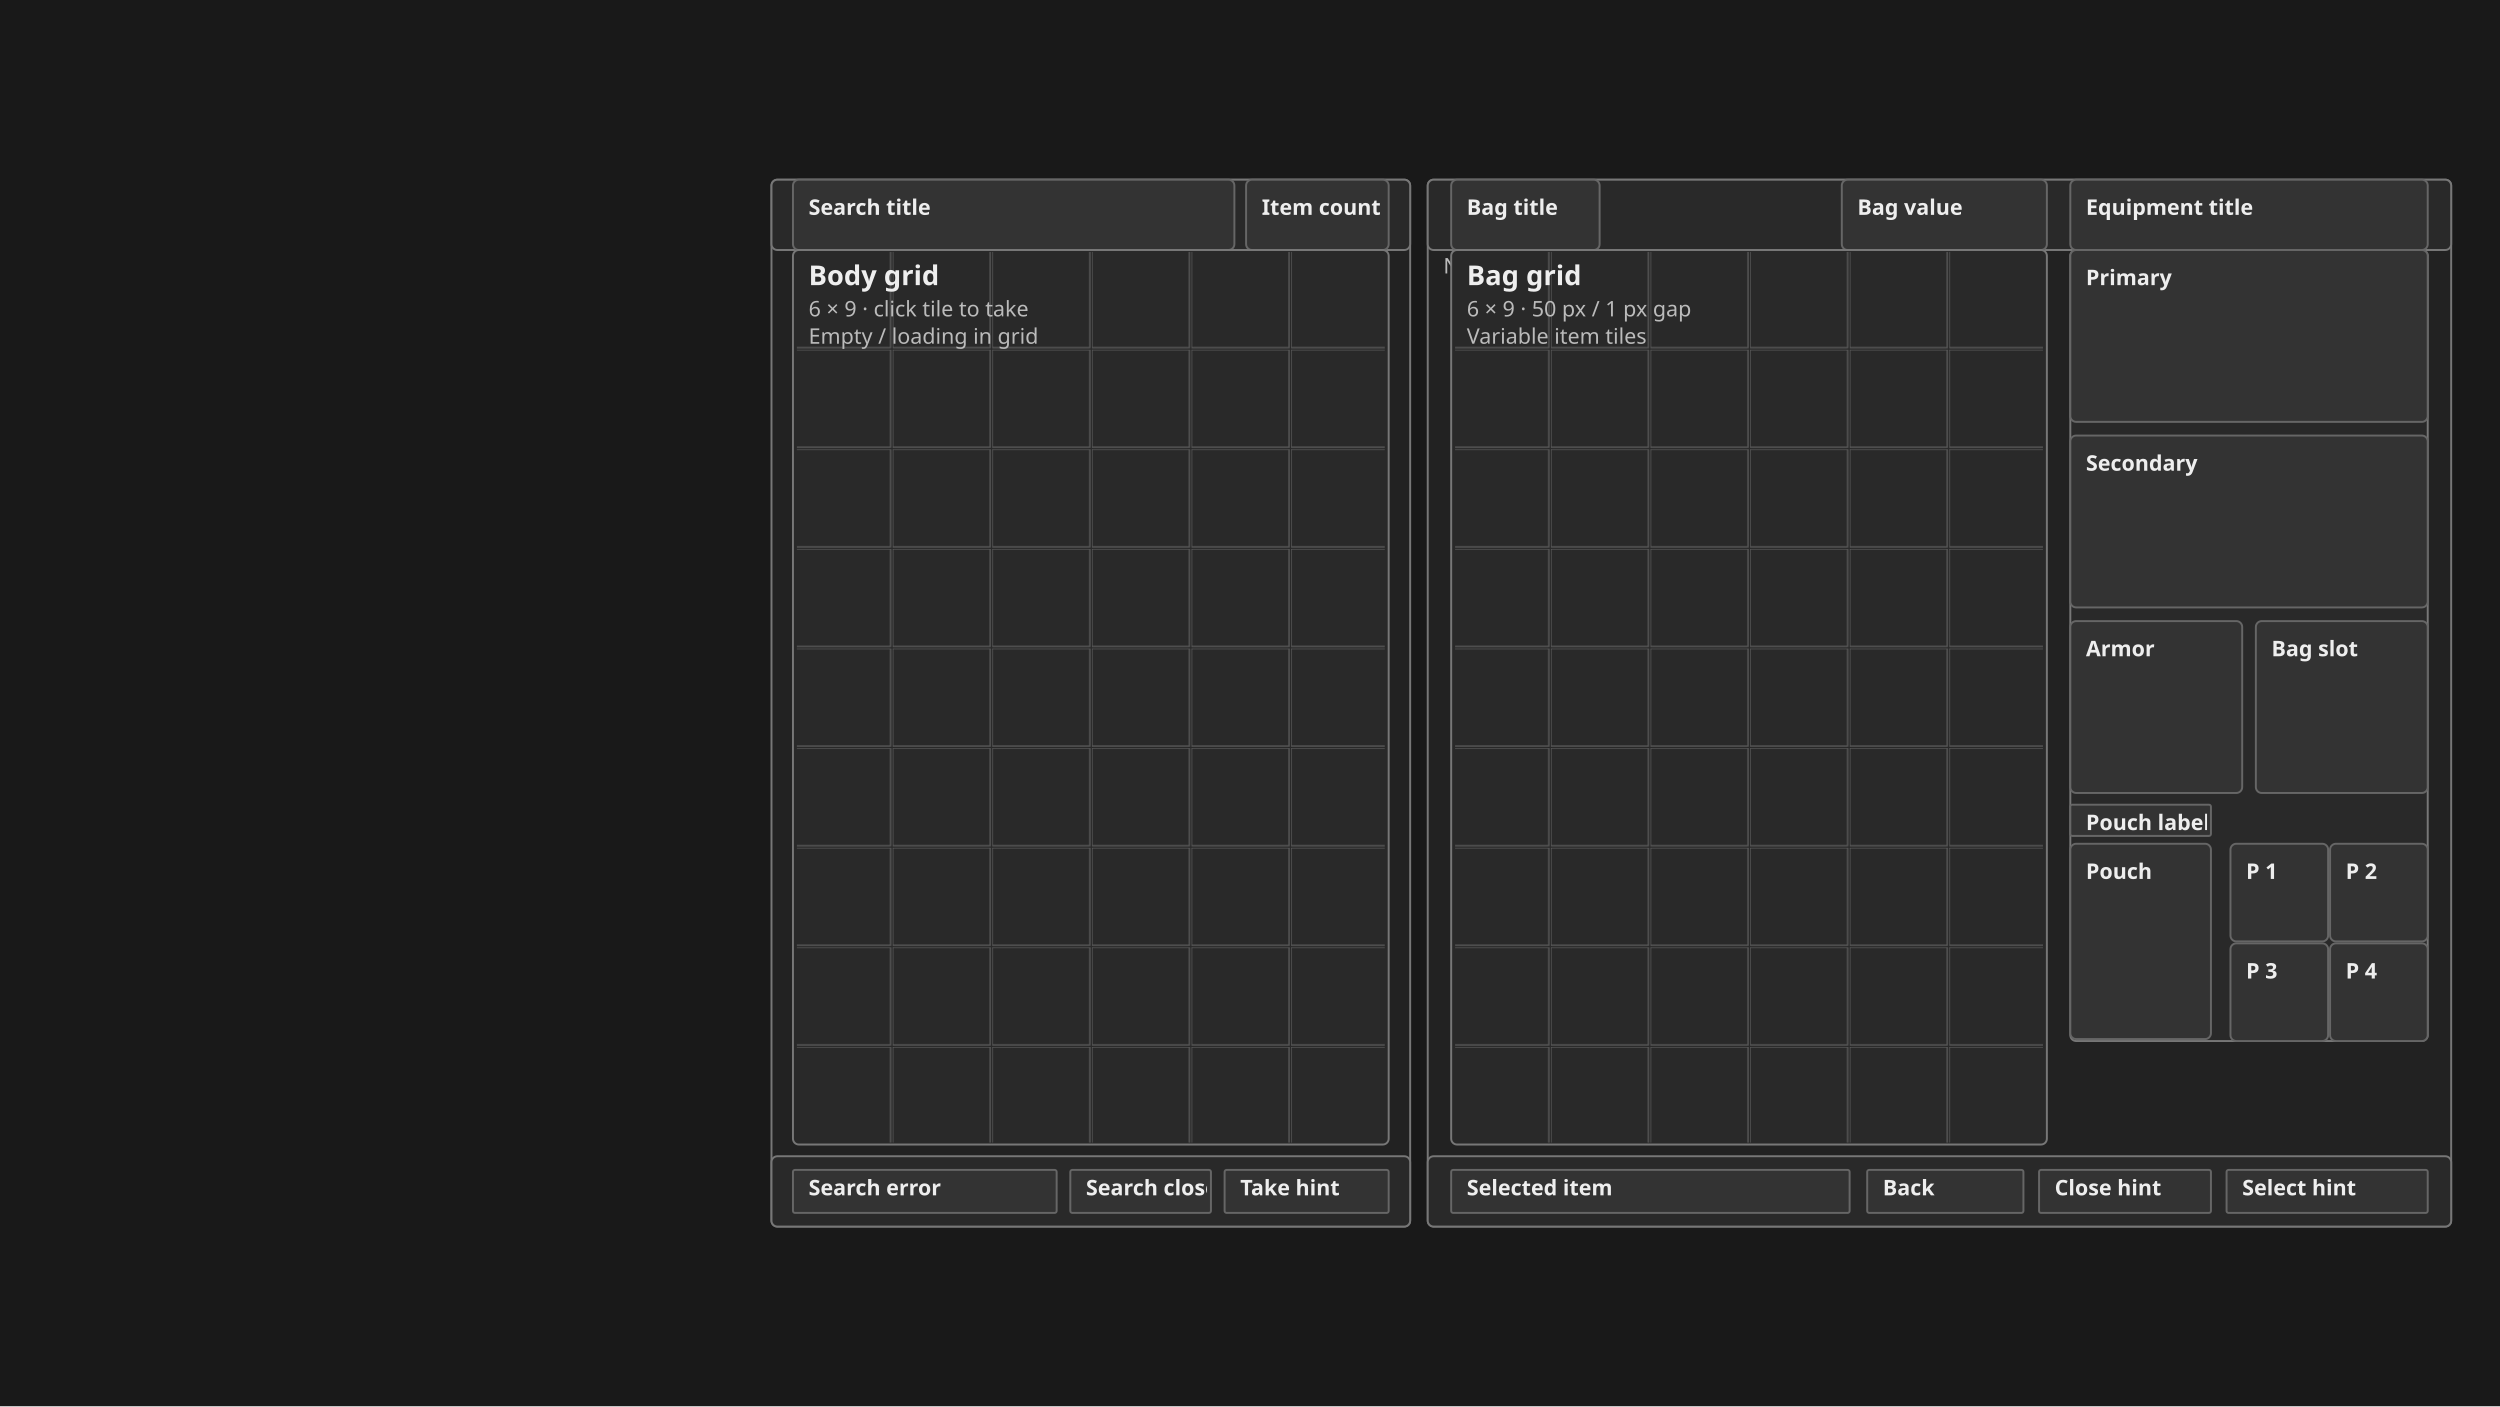
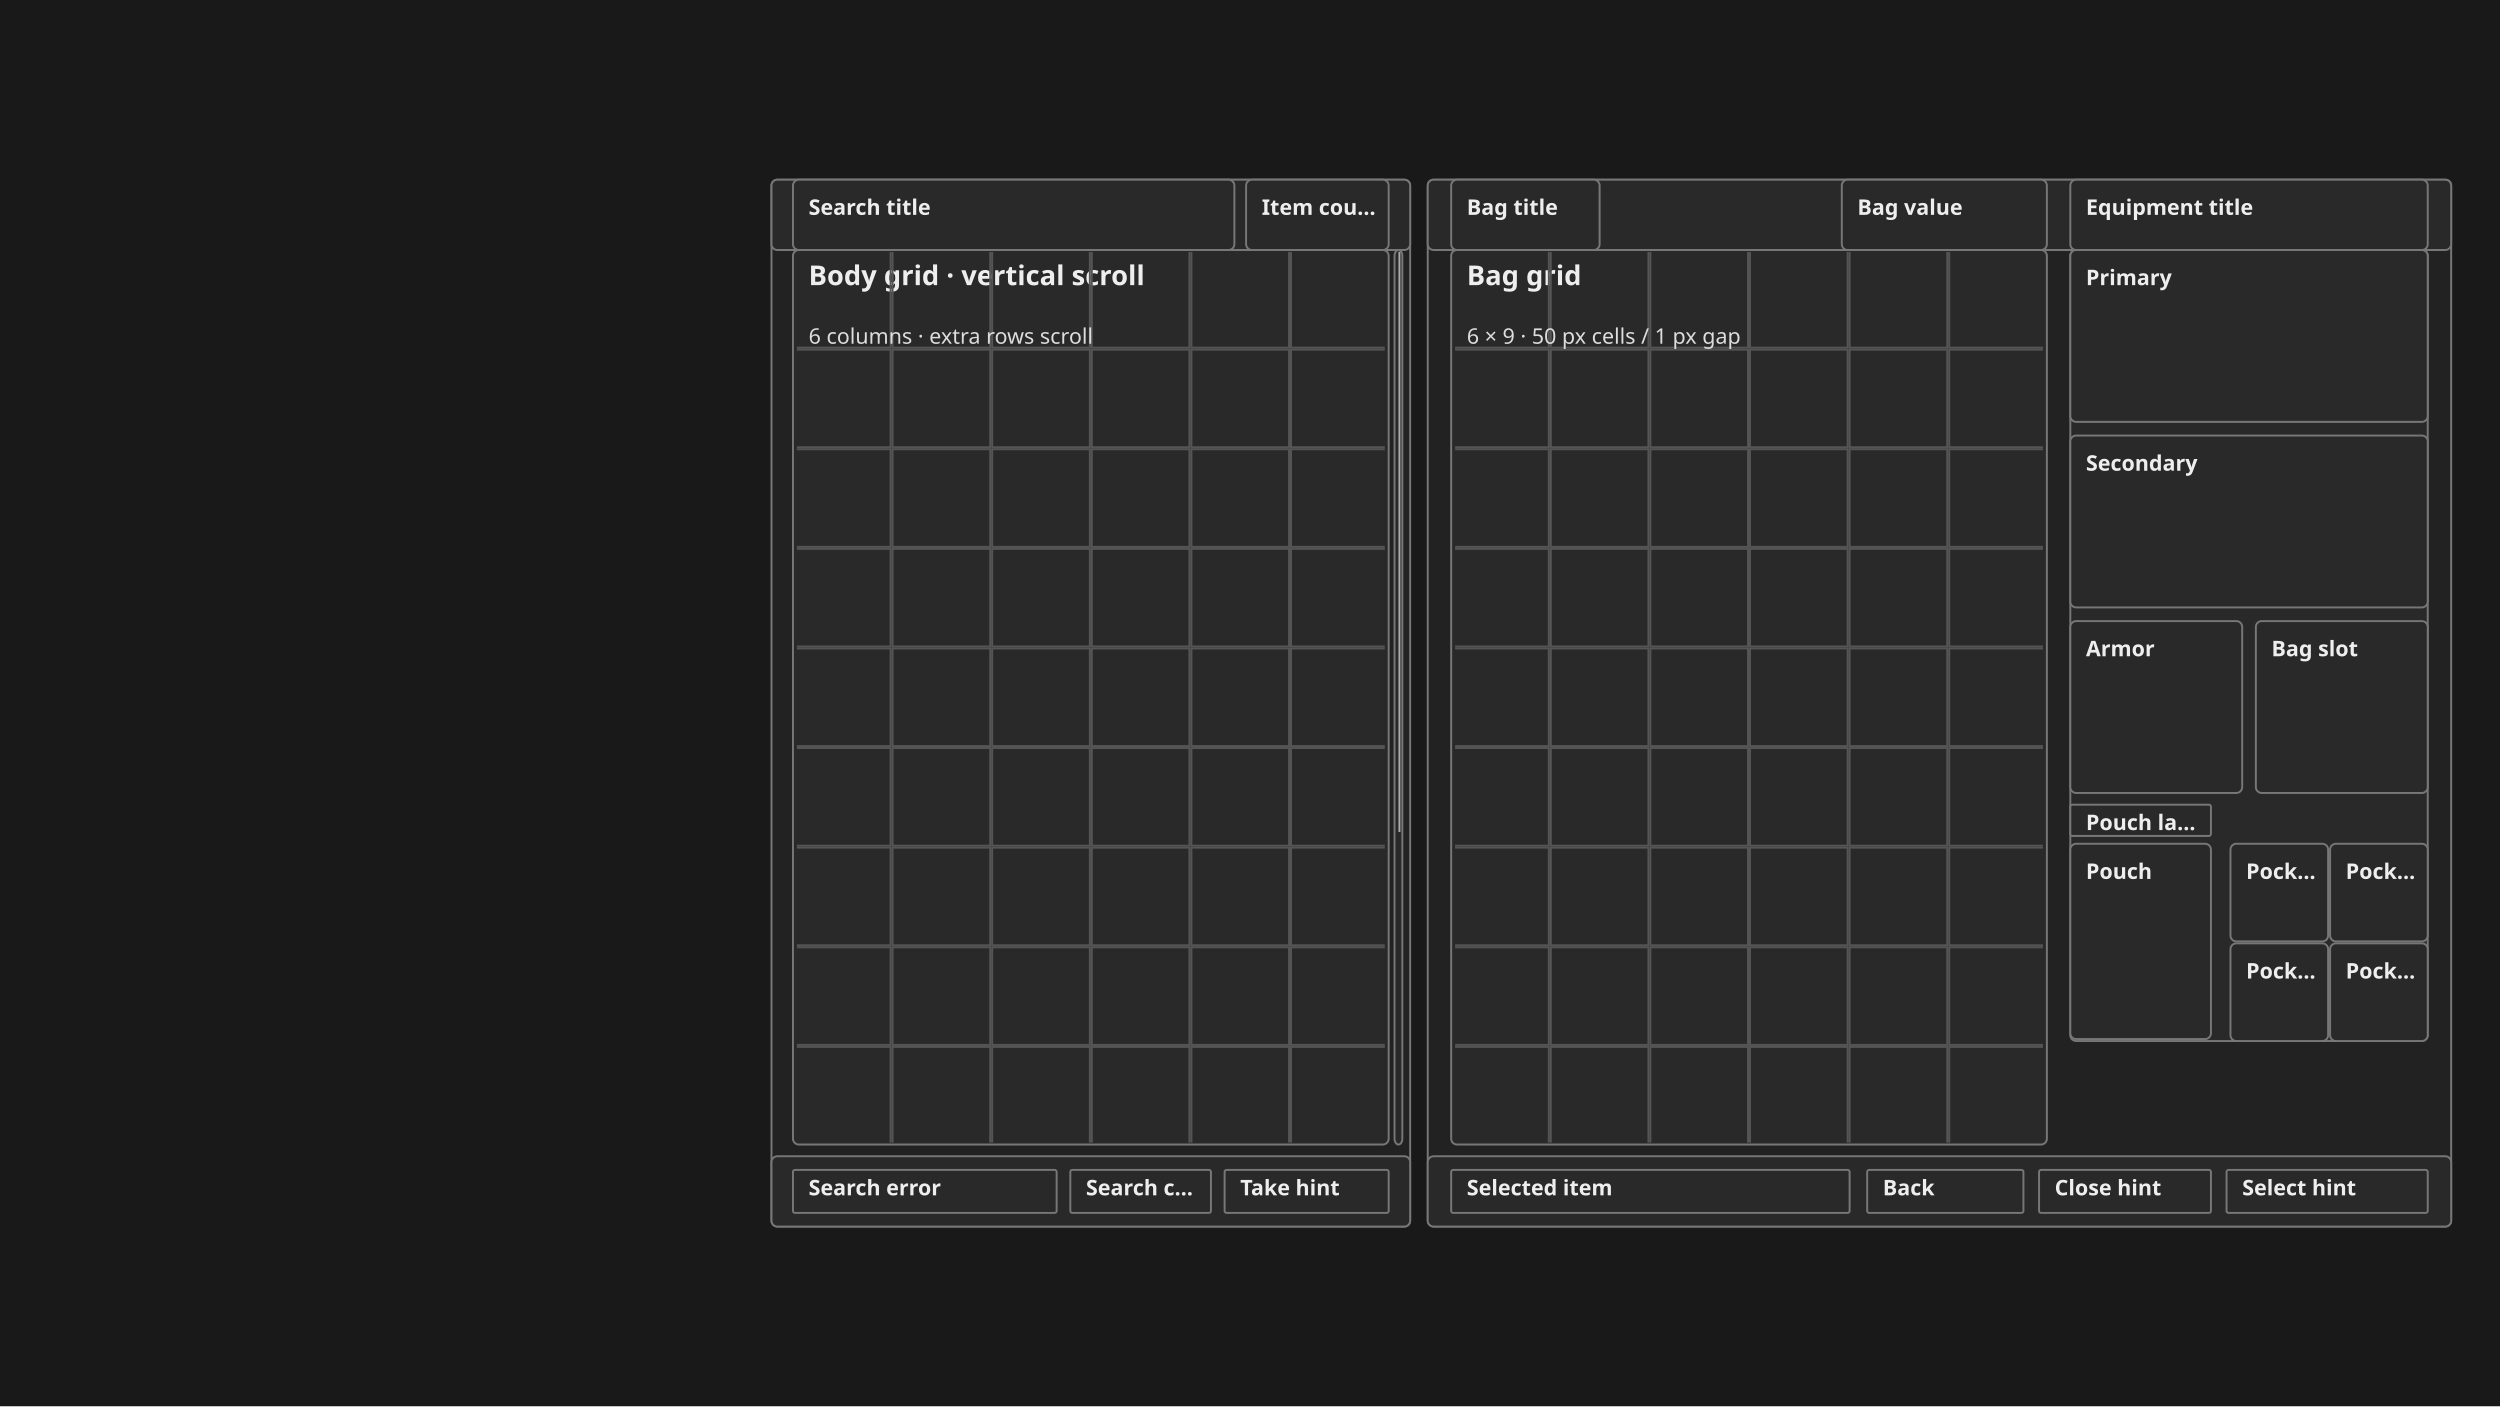
<svg xmlns="http://www.w3.org/2000/svg" viewBox="0 0 1280 720" width="1280" height="720" font-family="system-ui, sans-serif" role="img" aria-labelledby="title">
  <defs>
-     <pattern id="own-cells" x="743" y="128" width="51" height="51" patternUnits="userSpaceOnUse">
-       <rect x="0" y="0" width="50" height="50" fill="none" stroke="#555" stroke-width="0.75" />
-     </pattern>
-     <pattern id="body-cells" x="406" y="128" width="51" height="51" patternUnits="userSpaceOnUse">
-       <rect x="0" y="0" width="50" height="50" fill="none" stroke="#555" stroke-width="0.75" />
-     </pattern>
    <clipPath id="clip-A01">
      <rect x="397" y="93" width="323" height="534" />
    </clipPath>
    <clipPath id="clip-A02">
      <rect x="397" y="93" width="323" height="34" />
    </clipPath>
    <clipPath id="clip-A03">
      <rect x="408" y="93" width="222" height="34" />
    </clipPath>
    <clipPath id="clip-A04">
      <rect x="640" y="93" width="69" height="34" />
    </clipPath>
    <clipPath id="clip-A05">
      <rect x="408" y="129" width="301" height="456" />
    </clipPath>
    <clipPath id="clip-A06">
+       <rect x="716" y="129" width="1" height="456" />
+     </clipPath>
+     <clipPath id="clip-A07">
      <rect x="397" y="593" width="323" height="34" />
    </clipPath>
-     <clipPath id="clip-A07">
+     <clipPath id="clip-A08">
      <rect x="408" y="600" width="131" height="20" />
    </clipPath>
-     <clipPath id="clip-A08">
+     <clipPath id="clip-A09">
      <rect x="550" y="600" width="68" height="20" />
    </clipPath>
-     <clipPath id="clip-A09">
+     <clipPath id="clip-A10">
      <rect x="629" y="600" width="80" height="20" />
    </clipPath>
-     <clipPath id="clip-A10">
+     <clipPath id="clip-A11">
      <rect x="733" y="93" width="520" height="534" />
    </clipPath>
-     <clipPath id="clip-A11">
+     <clipPath id="clip-A12">
      <rect x="733" y="93" width="520" height="34" />
    </clipPath>
-     <clipPath id="clip-A12">
+     <clipPath id="clip-A13">
      <rect x="745" y="93" width="72" height="34" />
    </clipPath>
-     <clipPath id="clip-A13">
+     <clipPath id="clip-A14">
      <rect x="945" y="93" width="101" height="34" />
    </clipPath>
-     <clipPath id="clip-A14">
+     <clipPath id="clip-A15">
      <rect x="1062" y="93" width="179" height="34" />
    </clipPath>
-     <clipPath id="clip-A15">
+     <clipPath id="clip-A16">
      <rect x="745" y="129" width="301" height="456" />
    </clipPath>
-     <clipPath id="clip-A16">
+     <clipPath id="clip-A17">
      <rect x="1062" y="129" width="179" height="403" />
    </clipPath>
-     <clipPath id="clip-A17">
+     <clipPath id="clip-A18">
      <rect x="1062" y="129" width="179" height="86" />
    </clipPath>
-     <clipPath id="clip-A18">
+     <clipPath id="clip-A19">
      <rect x="1062" y="224" width="179" height="86" />
    </clipPath>
-     <clipPath id="clip-A19">
+     <clipPath id="clip-A20">
      <rect x="1062" y="319" width="84" height="86" />
    </clipPath>
-     <clipPath id="clip-A20">
+     <clipPath id="clip-A21">
      <rect x="1157" y="319" width="84" height="86" />
    </clipPath>
-     <clipPath id="clip-A21">
+     <clipPath id="clip-A22">
      <rect x="1062" y="413" width="68" height="14" />
    </clipPath>
-     <clipPath id="clip-A22">
+     <clipPath id="clip-A23">
      <rect x="1062" y="433" width="68" height="98" />
    </clipPath>
-     <clipPath id="clip-A23">
+     <clipPath id="clip-A24">
      <rect x="1144" y="433" width="46" height="48" />
    </clipPath>
-     <clipPath id="clip-A24">
+     <clipPath id="clip-A25">
      <rect x="1195" y="433" width="46" height="48" />
    </clipPath>
-     <clipPath id="clip-A25">
+     <clipPath id="clip-A26">
      <rect x="1144" y="484" width="46" height="48" />
    </clipPath>
-     <clipPath id="clip-A26">
+     <clipPath id="clip-A27">
      <rect x="1195" y="484" width="46" height="48" />
    </clipPath>
-     <clipPath id="clip-A27">
+     <clipPath id="clip-A28">
      <rect x="733" y="593" width="520" height="34" />
    </clipPath>
-     <clipPath id="clip-A28">
+     <clipPath id="clip-A29">
      <rect x="745" y="600" width="200" height="20" />
    </clipPath>
-     <clipPath id="clip-A29">
+     <clipPath id="clip-A30">
      <rect x="958" y="600" width="76" height="20" />
    </clipPath>
-     <clipPath id="clip-A30">
+     <clipPath id="clip-A31">
      <rect x="1046" y="600" width="84" height="20" />
    </clipPath>
-     <clipPath id="clip-A31">
+     <clipPath id="clip-A32">
      <rect x="1142" y="600" width="99" height="20" />
    </clipPath>
  </defs>
  <rect width="1280" height="720" fill="#191919" />
  <g>
    <rect data-layout="A01" x="395" y="92" width="327" height="536" rx="3" fill="#222" stroke="#777" />
    <g clip-path="url(#clip-A01)" />
  </g>
  <g>
    <rect data-layout="A02" x="395" y="92" width="327" height="36" rx="3" fill="#292929" stroke="#777" />
    <g clip-path="url(#clip-A02)" />
  </g>
  <g>
-     <rect data-layout="A03" x="406" y="92" width="226" height="36" rx="3" fill="#333" stroke="#666" />
+     <rect data-layout="A03" x="406" y="92" width="226" height="36" rx="3" fill="#292929" stroke="#777" />
    <g clip-path="url(#clip-A03)">
      <text x="414" y="110" font-size="11" font-weight="600" fill="#eee">Search title</text>
    </g>
  </g>
  <g>
-     <rect data-layout="A04" x="638" y="92" width="73" height="36" rx="3" fill="#333" stroke="#666" />
+     <rect data-layout="A04" x="638" y="92" width="73" height="36" rx="3" fill="#292929" stroke="#777" />
    <g clip-path="url(#clip-A04)">
-       <text x="646" y="110" font-size="11" font-weight="600" fill="#eee">Item count</text>
+       <text x="646" y="110" font-size="11" font-weight="600" fill="#eee">Item cou…</text>
    </g>
  </g>
  <g>
    <rect data-layout="A05" x="406" y="128" width="305" height="458" rx="3" fill="#292929" stroke="#777" />
    <g clip-path="url(#clip-A05)">
-       <rect x="406" y="128" width="305" height="458" fill="url(#body-cells)" />
-       <text x="414" y="146" font-size="14" font-weight="600" fill="#eee">Body grid</text>
-       <text x="414" y="162" font-size="11" fill="#bbb">6 × 9 · click tile to take</text>
-       <text x="414" y="176" font-size="11" fill="#bbb">Empty / loading in grid</text>
-     </g>
-   </g>
-   <g>
-     <rect data-layout="A06" x="395" y="592" width="327" height="36" rx="3" fill="#292929" stroke="#777" />
-     <g clip-path="url(#clip-A06)" />
-   </g>
-   <g>
-     <rect data-layout="A07" x="406" y="599" width="135" height="22" rx="1" fill="#333" stroke="#666" />
-     <g clip-path="url(#clip-A07)">
+       <text x="414" y="146" font-size="14" font-weight="600" fill="#eee">Body grid · vertical scroll</text>
+       <rect x="406" y="128" width="50" height="50" fill="none" stroke="#555" />
+       <rect x="457" y="128" width="50" height="50" fill="none" stroke="#555" />
+       <rect x="508" y="128" width="50" height="50" fill="none" stroke="#555" />
+       <rect x="559" y="128" width="50" height="50" fill="none" stroke="#555" />
+       <rect x="610" y="128" width="50" height="50" fill="none" stroke="#555" />
+       <rect x="661" y="128" width="50" height="50" fill="none" stroke="#555" />
+       <rect x="406" y="179" width="50" height="50" fill="none" stroke="#555" />
+       <rect x="457" y="179" width="50" height="50" fill="none" stroke="#555" />
+       <rect x="508" y="179" width="50" height="50" fill="none" stroke="#555" />
+       <rect x="559" y="179" width="50" height="50" fill="none" stroke="#555" />
+       <rect x="610" y="179" width="50" height="50" fill="none" stroke="#555" />
+       <rect x="661" y="179" width="50" height="50" fill="none" stroke="#555" />
+       <rect x="406" y="230" width="50" height="50" fill="none" stroke="#555" />
+       <rect x="457" y="230" width="50" height="50" fill="none" stroke="#555" />
+       <rect x="508" y="230" width="50" height="50" fill="none" stroke="#555" />
+       <rect x="559" y="230" width="50" height="50" fill="none" stroke="#555" />
+       <rect x="610" y="230" width="50" height="50" fill="none" stroke="#555" />
+       <rect x="661" y="230" width="50" height="50" fill="none" stroke="#555" />
+       <rect x="406" y="281" width="50" height="50" fill="none" stroke="#555" />
+       <rect x="457" y="281" width="50" height="50" fill="none" stroke="#555" />
+       <rect x="508" y="281" width="50" height="50" fill="none" stroke="#555" />
+       <rect x="559" y="281" width="50" height="50" fill="none" stroke="#555" />
+       <rect x="610" y="281" width="50" height="50" fill="none" stroke="#555" />
+       <rect x="661" y="281" width="50" height="50" fill="none" stroke="#555" />
+       <rect x="406" y="332" width="50" height="50" fill="none" stroke="#555" />
+       <rect x="457" y="332" width="50" height="50" fill="none" stroke="#555" />
+       <rect x="508" y="332" width="50" height="50" fill="none" stroke="#555" />
+       <rect x="559" y="332" width="50" height="50" fill="none" stroke="#555" />
+       <rect x="610" y="332" width="50" height="50" fill="none" stroke="#555" />
+       <rect x="661" y="332" width="50" height="50" fill="none" stroke="#555" />
+       <rect x="406" y="383" width="50" height="50" fill="none" stroke="#555" />
+       <rect x="457" y="383" width="50" height="50" fill="none" stroke="#555" />
+       <rect x="508" y="383" width="50" height="50" fill="none" stroke="#555" />
+       <rect x="559" y="383" width="50" height="50" fill="none" stroke="#555" />
+       <rect x="610" y="383" width="50" height="50" fill="none" stroke="#555" />
+       <rect x="661" y="383" width="50" height="50" fill="none" stroke="#555" />
+       <rect x="406" y="434" width="50" height="50" fill="none" stroke="#555" />
+       <rect x="457" y="434" width="50" height="50" fill="none" stroke="#555" />
+       <rect x="508" y="434" width="50" height="50" fill="none" stroke="#555" />
+       <rect x="559" y="434" width="50" height="50" fill="none" stroke="#555" />
+       <rect x="610" y="434" width="50" height="50" fill="none" stroke="#555" />
+       <rect x="661" y="434" width="50" height="50" fill="none" stroke="#555" />
+       <rect x="406" y="485" width="50" height="50" fill="none" stroke="#555" />
+       <rect x="457" y="485" width="50" height="50" fill="none" stroke="#555" />
+       <rect x="508" y="485" width="50" height="50" fill="none" stroke="#555" />
+       <rect x="559" y="485" width="50" height="50" fill="none" stroke="#555" />
+       <rect x="610" y="485" width="50" height="50" fill="none" stroke="#555" />
+       <rect x="661" y="485" width="50" height="50" fill="none" stroke="#555" />
+       <rect x="406" y="536" width="50" height="50" fill="none" stroke="#555" />
+       <rect x="457" y="536" width="50" height="50" fill="none" stroke="#555" />
+       <rect x="508" y="536" width="50" height="50" fill="none" stroke="#555" />
+       <rect x="559" y="536" width="50" height="50" fill="none" stroke="#555" />
+       <rect x="610" y="536" width="50" height="50" fill="none" stroke="#555" />
+       <rect x="661" y="536" width="50" height="50" fill="none" stroke="#555" />
+       <text x="414" y="176" font-size="11" fill="#ddd">6 columns · extra rows scroll</text>
+     </g>
+   </g>
+   <g>
+     <rect data-layout="A06" x="714" y="128" width="4" height="458" rx="3" fill="#292929" stroke="#777" />
+     <g clip-path="url(#clip-A06)">
+       <rect x="714" y="128" width="4" height="298" fill="#aaa" />
+     </g>
+   </g>
+   <g>
+     <rect data-layout="A07" x="395" y="592" width="327" height="36" rx="3" fill="#292929" stroke="#777" />
+     <g clip-path="url(#clip-A07)" />
+   </g>
+   <g>
+     <rect data-layout="A08" x="406" y="599" width="135" height="22" rx="1" fill="#292929" stroke="#777" />
+     <g clip-path="url(#clip-A08)">
      <text x="414" y="612" font-size="11" font-weight="600" fill="#eee">Search error</text>
    </g>
  </g>
  <g>
-     <rect data-layout="A08" x="548" y="599" width="72" height="22" rx="1" fill="#333" stroke="#666" />
-     <g clip-path="url(#clip-A08)">
-       <text x="556" y="612" font-size="11" font-weight="600" fill="#eee">Search close</text>
-     </g>
-   </g>
-   <g>
-     <rect data-layout="A09" x="627" y="599" width="84" height="22" rx="1" fill="#333" stroke="#666" />
+     <rect data-layout="A09" x="548" y="599" width="72" height="22" rx="1" fill="#292929" stroke="#777" />
    <g clip-path="url(#clip-A09)">
+       <text x="556" y="612" font-size="11" font-weight="600" fill="#eee">Search c…</text>
+     </g>
+   </g>
+   <g>
+     <rect data-layout="A10" x="627" y="599" width="84" height="22" rx="1" fill="#292929" stroke="#777" />
+     <g clip-path="url(#clip-A10)">
      <text x="635" y="612" font-size="11" font-weight="600" fill="#eee">Take hint</text>
    </g>
  </g>
  <g>
-     <rect data-layout="A10" x="731" y="92" width="524" height="536" rx="3" fill="#222" stroke="#777" />
-     <g clip-path="url(#clip-A10)">
-       <text x="739" y="126" font-size="11" fill="#bbb">Owner inventory</text>
-       <text x="739" y="140" font-size="11" fill="#bbb">No page backdrop</text>
-     </g>
-   </g>
-   <g>
-     <rect data-layout="A11" x="731" y="92" width="524" height="36" rx="3" fill="#292929" stroke="#777" />
+     <rect data-layout="A11" x="731" y="92" width="524" height="536" rx="3" fill="#222" stroke="#777" />
    <g clip-path="url(#clip-A11)" />
  </g>
  <g>
-     <rect data-layout="A12" x="743" y="92" width="76" height="36" rx="3" fill="#333" stroke="#666" />
-     <g clip-path="url(#clip-A12)">
+     <rect data-layout="A12" x="731" y="92" width="524" height="36" rx="3" fill="#292929" stroke="#777" />
+     <g clip-path="url(#clip-A12)" />
+   </g>
+   <g>
+     <rect data-layout="A13" x="743" y="92" width="76" height="36" rx="3" fill="#292929" stroke="#777" />
+     <g clip-path="url(#clip-A13)">
      <text x="751" y="110" font-size="11" font-weight="600" fill="#eee">Bag title</text>
    </g>
  </g>
  <g>
-     <rect data-layout="A13" x="943" y="92" width="105" height="36" rx="3" fill="#333" stroke="#666" />
-     <g clip-path="url(#clip-A13)">
+     <rect data-layout="A14" x="943" y="92" width="105" height="36" rx="3" fill="#292929" stroke="#777" />
+     <g clip-path="url(#clip-A14)">
      <text x="951" y="110" font-size="11" font-weight="600" fill="#eee">Bag value</text>
    </g>
  </g>
  <g>
-     <rect data-layout="A14" x="1060" y="92" width="183" height="36" rx="3" fill="#333" stroke="#666" />
-     <g clip-path="url(#clip-A14)">
+     <rect data-layout="A15" x="1060" y="92" width="183" height="36" rx="3" fill="#292929" stroke="#777" />
+     <g clip-path="url(#clip-A15)">
      <text x="1068" y="110" font-size="11" font-weight="600" fill="#eee">Equipment title</text>
    </g>
  </g>
  <g>
-     <rect data-layout="A15" x="743" y="128" width="305" height="458" rx="3" fill="#292929" stroke="#777" />
-     <g clip-path="url(#clip-A15)">
-       <rect x="743" y="128" width="305" height="458" fill="url(#own-cells)" />
+     <rect data-layout="A16" x="743" y="128" width="305" height="458" rx="3" fill="#292929" stroke="#777" />
+     <g clip-path="url(#clip-A16)">
      <text x="751" y="146" font-size="14" font-weight="600" fill="#eee">Bag grid</text>
-       <text x="751" y="162" font-size="11" fill="#bbb">6 × 9 · 50 px / 1 px gap</text>
-       <text x="751" y="176" font-size="11" fill="#bbb">Variable item tiles</text>
-     </g>
-   </g>
-   <g>
-     <rect data-layout="A16" x="1060" y="128" width="183" height="405" rx="3" fill="#292929" stroke="#777" />
-     <g clip-path="url(#clip-A16)" />
-   </g>
-   <g>
-     <rect data-layout="A17" x="1060" y="128" width="183" height="88" rx="3" fill="#333" stroke="#666" />
-     <g clip-path="url(#clip-A17)">
+       <rect x="743" y="128" width="50" height="50" fill="none" stroke="#555" />
+       <rect x="794" y="128" width="50" height="50" fill="none" stroke="#555" />
+       <rect x="845" y="128" width="50" height="50" fill="none" stroke="#555" />
+       <rect x="896" y="128" width="50" height="50" fill="none" stroke="#555" />
+       <rect x="947" y="128" width="50" height="50" fill="none" stroke="#555" />
+       <rect x="998" y="128" width="50" height="50" fill="none" stroke="#555" />
+       <rect x="743" y="179" width="50" height="50" fill="none" stroke="#555" />
+       <rect x="794" y="179" width="50" height="50" fill="none" stroke="#555" />
+       <rect x="845" y="179" width="50" height="50" fill="none" stroke="#555" />
+       <rect x="896" y="179" width="50" height="50" fill="none" stroke="#555" />
+       <rect x="947" y="179" width="50" height="50" fill="none" stroke="#555" />
+       <rect x="998" y="179" width="50" height="50" fill="none" stroke="#555" />
+       <rect x="743" y="230" width="50" height="50" fill="none" stroke="#555" />
+       <rect x="794" y="230" width="50" height="50" fill="none" stroke="#555" />
+       <rect x="845" y="230" width="50" height="50" fill="none" stroke="#555" />
+       <rect x="896" y="230" width="50" height="50" fill="none" stroke="#555" />
+       <rect x="947" y="230" width="50" height="50" fill="none" stroke="#555" />
+       <rect x="998" y="230" width="50" height="50" fill="none" stroke="#555" />
+       <rect x="743" y="281" width="50" height="50" fill="none" stroke="#555" />
+       <rect x="794" y="281" width="50" height="50" fill="none" stroke="#555" />
+       <rect x="845" y="281" width="50" height="50" fill="none" stroke="#555" />
+       <rect x="896" y="281" width="50" height="50" fill="none" stroke="#555" />
+       <rect x="947" y="281" width="50" height="50" fill="none" stroke="#555" />
+       <rect x="998" y="281" width="50" height="50" fill="none" stroke="#555" />
+       <rect x="743" y="332" width="50" height="50" fill="none" stroke="#555" />
+       <rect x="794" y="332" width="50" height="50" fill="none" stroke="#555" />
+       <rect x="845" y="332" width="50" height="50" fill="none" stroke="#555" />
+       <rect x="896" y="332" width="50" height="50" fill="none" stroke="#555" />
+       <rect x="947" y="332" width="50" height="50" fill="none" stroke="#555" />
+       <rect x="998" y="332" width="50" height="50" fill="none" stroke="#555" />
+       <rect x="743" y="383" width="50" height="50" fill="none" stroke="#555" />
+       <rect x="794" y="383" width="50" height="50" fill="none" stroke="#555" />
+       <rect x="845" y="383" width="50" height="50" fill="none" stroke="#555" />
+       <rect x="896" y="383" width="50" height="50" fill="none" stroke="#555" />
+       <rect x="947" y="383" width="50" height="50" fill="none" stroke="#555" />
+       <rect x="998" y="383" width="50" height="50" fill="none" stroke="#555" />
+       <rect x="743" y="434" width="50" height="50" fill="none" stroke="#555" />
+       <rect x="794" y="434" width="50" height="50" fill="none" stroke="#555" />
+       <rect x="845" y="434" width="50" height="50" fill="none" stroke="#555" />
+       <rect x="896" y="434" width="50" height="50" fill="none" stroke="#555" />
+       <rect x="947" y="434" width="50" height="50" fill="none" stroke="#555" />
+       <rect x="998" y="434" width="50" height="50" fill="none" stroke="#555" />
+       <rect x="743" y="485" width="50" height="50" fill="none" stroke="#555" />
+       <rect x="794" y="485" width="50" height="50" fill="none" stroke="#555" />
+       <rect x="845" y="485" width="50" height="50" fill="none" stroke="#555" />
+       <rect x="896" y="485" width="50" height="50" fill="none" stroke="#555" />
+       <rect x="947" y="485" width="50" height="50" fill="none" stroke="#555" />
+       <rect x="998" y="485" width="50" height="50" fill="none" stroke="#555" />
+       <rect x="743" y="536" width="50" height="50" fill="none" stroke="#555" />
+       <rect x="794" y="536" width="50" height="50" fill="none" stroke="#555" />
+       <rect x="845" y="536" width="50" height="50" fill="none" stroke="#555" />
+       <rect x="896" y="536" width="50" height="50" fill="none" stroke="#555" />
+       <rect x="947" y="536" width="50" height="50" fill="none" stroke="#555" />
+       <rect x="998" y="536" width="50" height="50" fill="none" stroke="#555" />
+       <text x="751" y="176" font-size="11" fill="#ddd">6 × 9 · 50 px cells / 1 px gap</text>
+     </g>
+   </g>
+   <g>
+     <rect data-layout="A17" x="1060" y="128" width="183" height="405" rx="3" fill="#292929" stroke="#777" />
+     <g clip-path="url(#clip-A17)" />
+   </g>
+   <g>
+     <rect data-layout="A18" x="1060" y="128" width="183" height="88" rx="3" fill="#292929" stroke="#777" />
+     <g clip-path="url(#clip-A18)">
      <text x="1068" y="146" font-size="11" font-weight="600" fill="#eee">Primary</text>
    </g>
  </g>
  <g>
-     <rect data-layout="A18" x="1060" y="223" width="183" height="88" rx="3" fill="#333" stroke="#666" />
-     <g clip-path="url(#clip-A18)">
+     <rect data-layout="A19" x="1060" y="223" width="183" height="88" rx="3" fill="#292929" stroke="#777" />
+     <g clip-path="url(#clip-A19)">
      <text x="1068" y="241" font-size="11" font-weight="600" fill="#eee">Secondary</text>
    </g>
  </g>
  <g>
-     <rect data-layout="A19" x="1060" y="318" width="88" height="88" rx="3" fill="#333" stroke="#666" />
-     <g clip-path="url(#clip-A19)">
+     <rect data-layout="A20" x="1060" y="318" width="88" height="88" rx="3" fill="#292929" stroke="#777" />
+     <g clip-path="url(#clip-A20)">
      <text x="1068" y="336" font-size="11" font-weight="600" fill="#eee">Armor</text>
    </g>
  </g>
  <g>
-     <rect data-layout="A20" x="1155" y="318" width="88" height="88" rx="3" fill="#333" stroke="#666" />
-     <g clip-path="url(#clip-A20)">
+     <rect data-layout="A21" x="1155" y="318" width="88" height="88" rx="3" fill="#292929" stroke="#777" />
+     <g clip-path="url(#clip-A21)">
      <text x="1163" y="336" font-size="11" font-weight="600" fill="#eee">Bag slot</text>
    </g>
  </g>
  <g>
-     <rect data-layout="A21" x="1060" y="412" width="72" height="16" rx="1" fill="#333" stroke="#666" />
-     <g clip-path="url(#clip-A21)">
-       <text x="1068" y="425" font-size="11" font-weight="600" fill="#eee">Pouch label</text>
-     </g>
-   </g>
-   <g>
-     <rect data-layout="A22" x="1060" y="432" width="72" height="100" rx="3" fill="#333" stroke="#666" />
+     <rect data-layout="A22" x="1060" y="412" width="72" height="16" rx="1" fill="#292929" stroke="#777" />
    <g clip-path="url(#clip-A22)">
+       <text x="1068" y="425" font-size="11" font-weight="600" fill="#eee">Pouch la…</text>
+     </g>
+   </g>
+   <g>
+     <rect data-layout="A23" x="1060" y="432" width="72" height="100" rx="3" fill="#292929" stroke="#777" />
+     <g clip-path="url(#clip-A23)">
      <text x="1068" y="450" font-size="11" font-weight="600" fill="#eee">Pouch</text>
    </g>
  </g>
  <g>
-     <rect data-layout="A23" x="1142" y="432" width="50" height="50" rx="3" fill="#333" stroke="#666" />
-     <g clip-path="url(#clip-A23)">
-       <text x="1150" y="450" font-size="11" font-weight="600" fill="#eee">P 1</text>
-     </g>
-   </g>
-   <g>
-     <rect data-layout="A24" x="1193" y="432" width="50" height="50" rx="3" fill="#333" stroke="#666" />
+     <rect data-layout="A24" x="1142" y="432" width="50" height="50" rx="3" fill="#292929" stroke="#777" />
    <g clip-path="url(#clip-A24)">
-       <text x="1201" y="450" font-size="11" font-weight="600" fill="#eee">P 2</text>
-     </g>
-   </g>
-   <g>
-     <rect data-layout="A25" x="1142" y="483" width="50" height="50" rx="3" fill="#333" stroke="#666" />
+       <text x="1150" y="450" font-size="11" font-weight="600" fill="#eee">Pock…</text>
+     </g>
+   </g>
+   <g>
+     <rect data-layout="A25" x="1193" y="432" width="50" height="50" rx="3" fill="#292929" stroke="#777" />
    <g clip-path="url(#clip-A25)">
-       <text x="1150" y="501" font-size="11" font-weight="600" fill="#eee">P 3</text>
-     </g>
-   </g>
-   <g>
-     <rect data-layout="A26" x="1193" y="483" width="50" height="50" rx="3" fill="#333" stroke="#666" />
+       <text x="1201" y="450" font-size="11" font-weight="600" fill="#eee">Pock…</text>
+     </g>
+   </g>
+   <g>
+     <rect data-layout="A26" x="1142" y="483" width="50" height="50" rx="3" fill="#292929" stroke="#777" />
    <g clip-path="url(#clip-A26)">
-       <text x="1201" y="501" font-size="11" font-weight="600" fill="#eee">P 4</text>
-     </g>
-   </g>
-   <g>
-     <rect data-layout="A27" x="731" y="592" width="524" height="36" rx="3" fill="#292929" stroke="#777" />
-     <g clip-path="url(#clip-A27)" />
-   </g>
-   <g>
-     <rect data-layout="A28" x="743" y="599" width="204" height="22" rx="1" fill="#333" stroke="#666" />
-     <g clip-path="url(#clip-A28)">
+       <text x="1150" y="501" font-size="11" font-weight="600" fill="#eee">Pock…</text>
+     </g>
+   </g>
+   <g>
+     <rect data-layout="A27" x="1193" y="483" width="50" height="50" rx="3" fill="#292929" stroke="#777" />
+     <g clip-path="url(#clip-A27)">
+       <text x="1201" y="501" font-size="11" font-weight="600" fill="#eee">Pock…</text>
+     </g>
+   </g>
+   <g>
+     <rect data-layout="A28" x="731" y="592" width="524" height="36" rx="3" fill="#292929" stroke="#777" />
+     <g clip-path="url(#clip-A28)" />
+   </g>
+   <g>
+     <rect data-layout="A29" x="743" y="599" width="204" height="22" rx="1" fill="#292929" stroke="#777" />
+     <g clip-path="url(#clip-A29)">
      <text x="751" y="612" font-size="11" font-weight="600" fill="#eee">Selected item</text>
    </g>
  </g>
  <g>
-     <rect data-layout="A29" x="956" y="599" width="80" height="22" rx="1" fill="#333" stroke="#666" />
-     <g clip-path="url(#clip-A29)">
+     <rect data-layout="A30" x="956" y="599" width="80" height="22" rx="1" fill="#292929" stroke="#777" />
+     <g clip-path="url(#clip-A30)">
      <text x="964" y="612" font-size="11" font-weight="600" fill="#eee">Back</text>
    </g>
  </g>
  <g>
-     <rect data-layout="A30" x="1044" y="599" width="88" height="22" rx="1" fill="#333" stroke="#666" />
-     <g clip-path="url(#clip-A30)">
+     <rect data-layout="A31" x="1044" y="599" width="88" height="22" rx="1" fill="#292929" stroke="#777" />
+     <g clip-path="url(#clip-A31)">
      <text x="1052" y="612" font-size="11" font-weight="600" fill="#eee">Close hint</text>
    </g>
  </g>
  <g>
-     <rect data-layout="A31" x="1140" y="599" width="103" height="22" rx="1" fill="#333" stroke="#666" />
-     <g clip-path="url(#clip-A31)">
+     <rect data-layout="A32" x="1140" y="599" width="103" height="22" rx="1" fill="#292929" stroke="#777" />
+     <g clip-path="url(#clip-A32)">
      <text x="1148" y="612" font-size="11" font-weight="600" fill="#eee">Select hint</text>
    </g>
  </g>
</svg>
